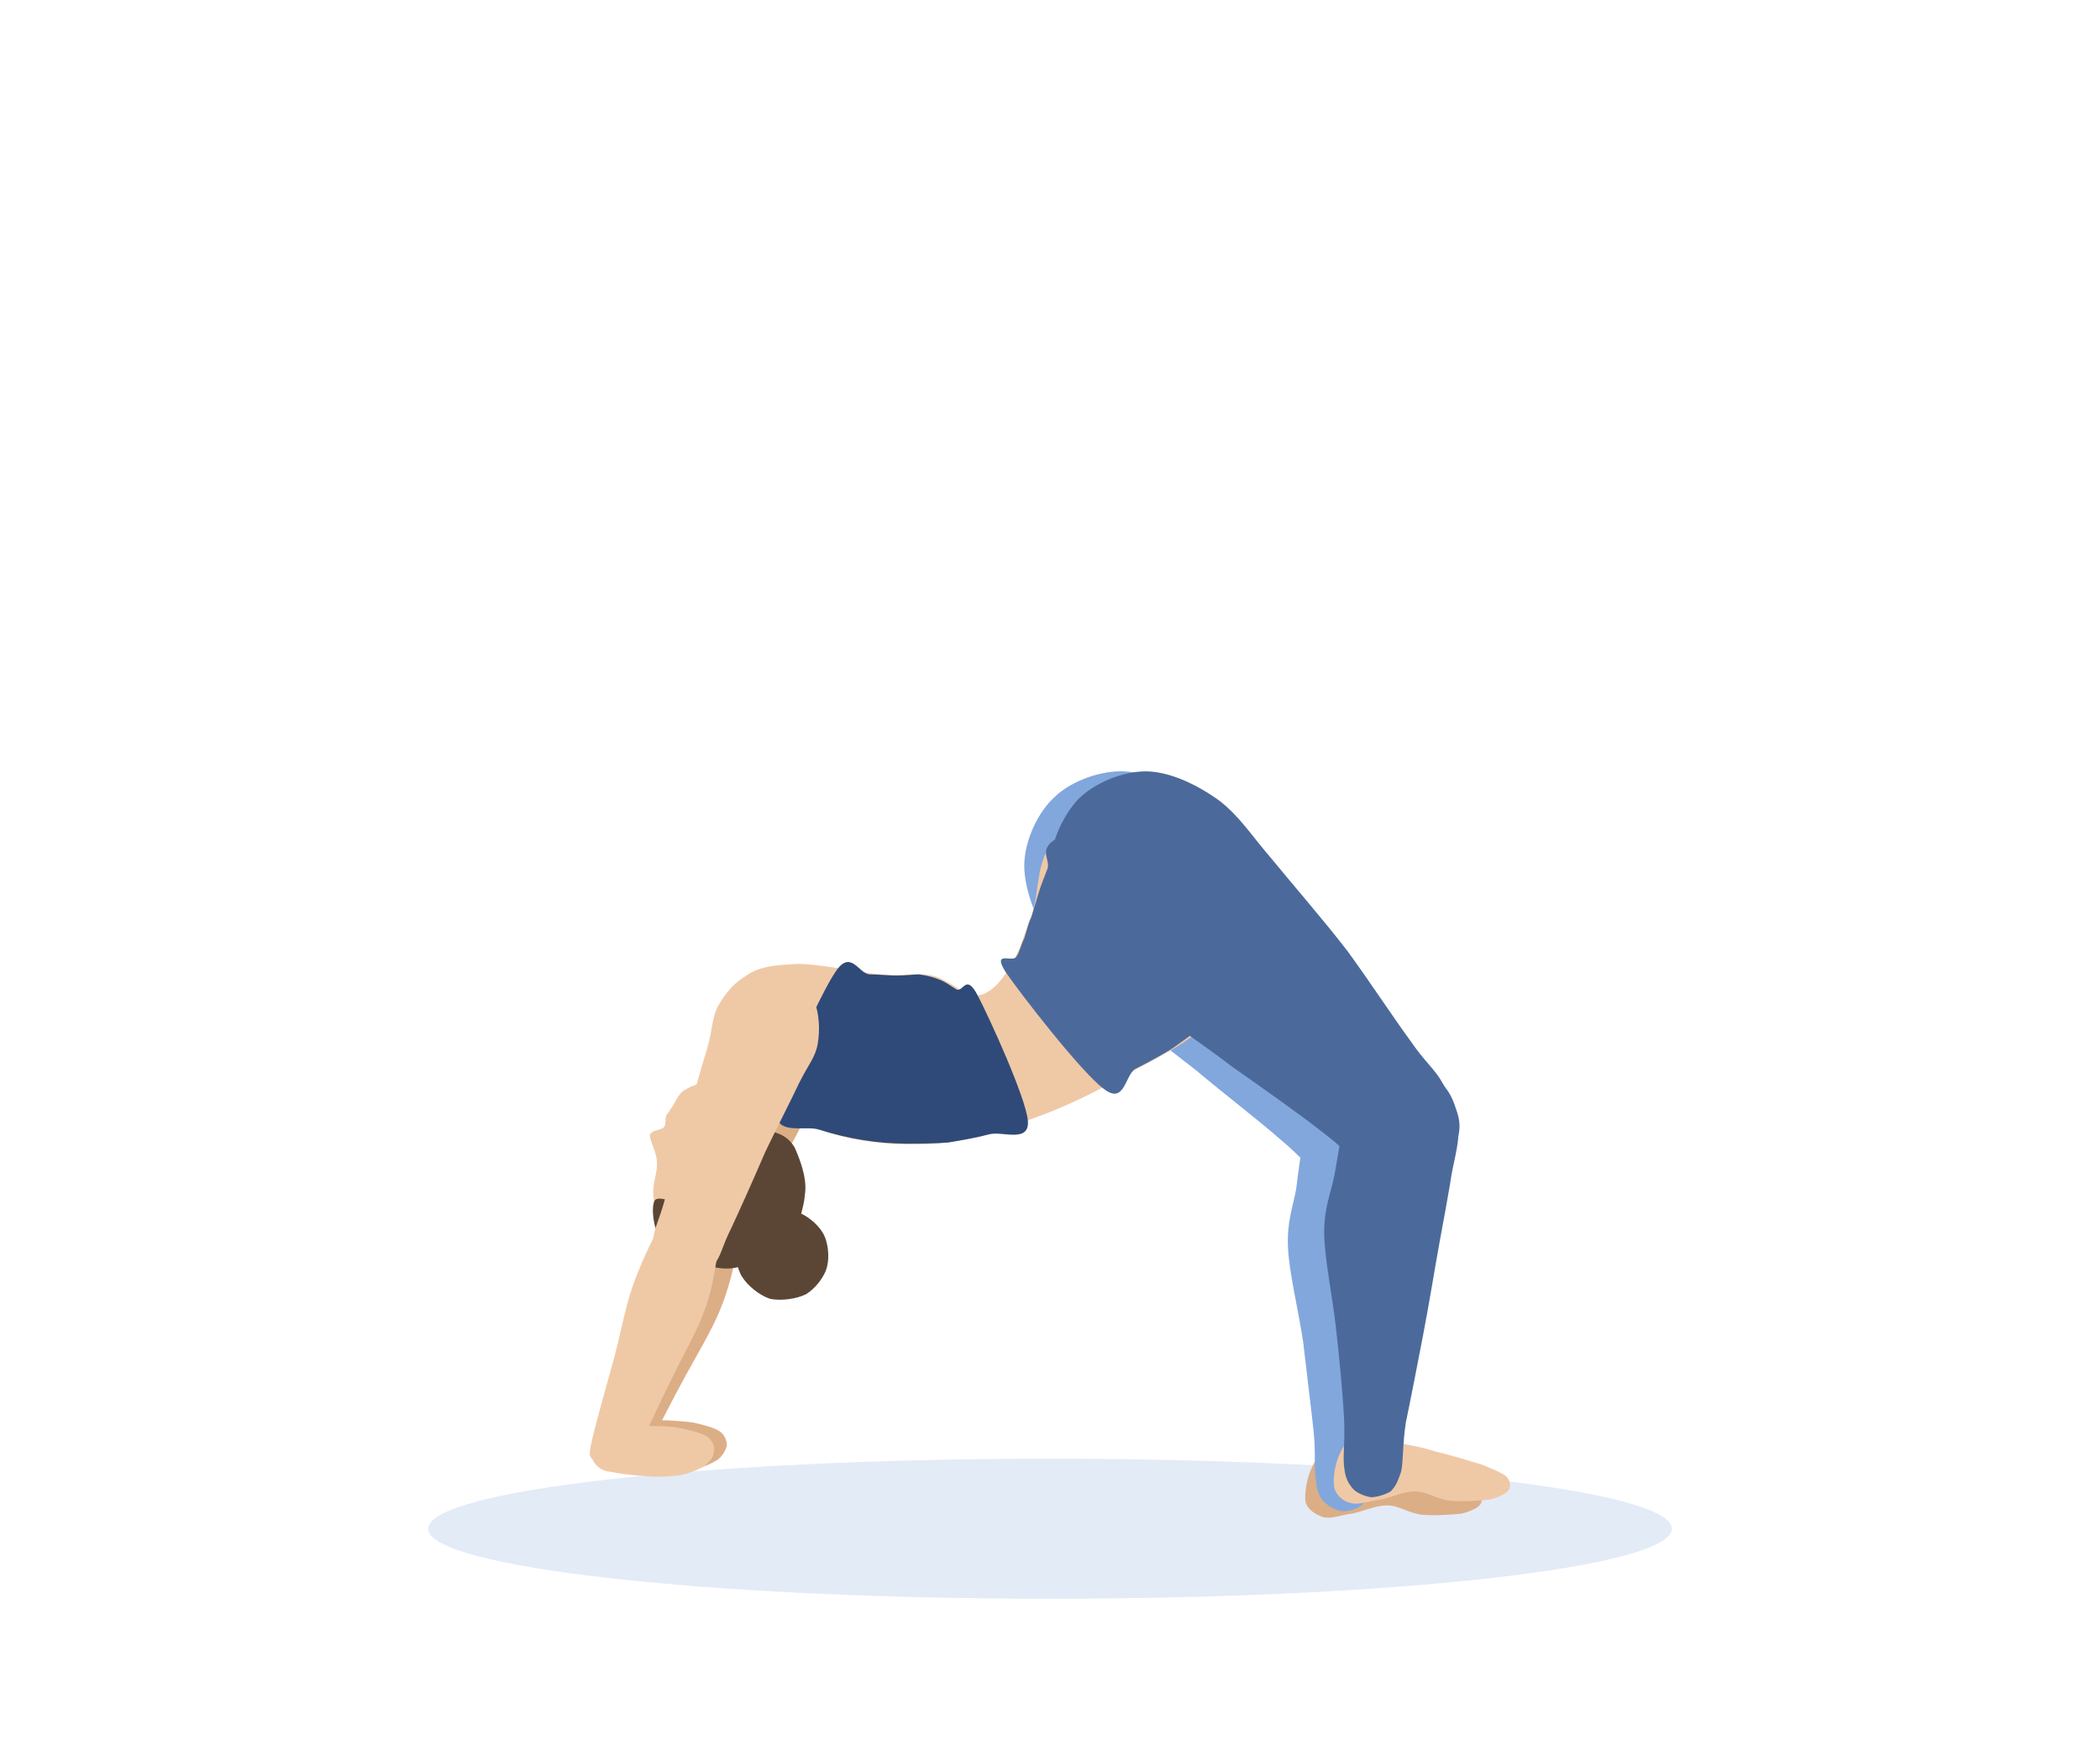
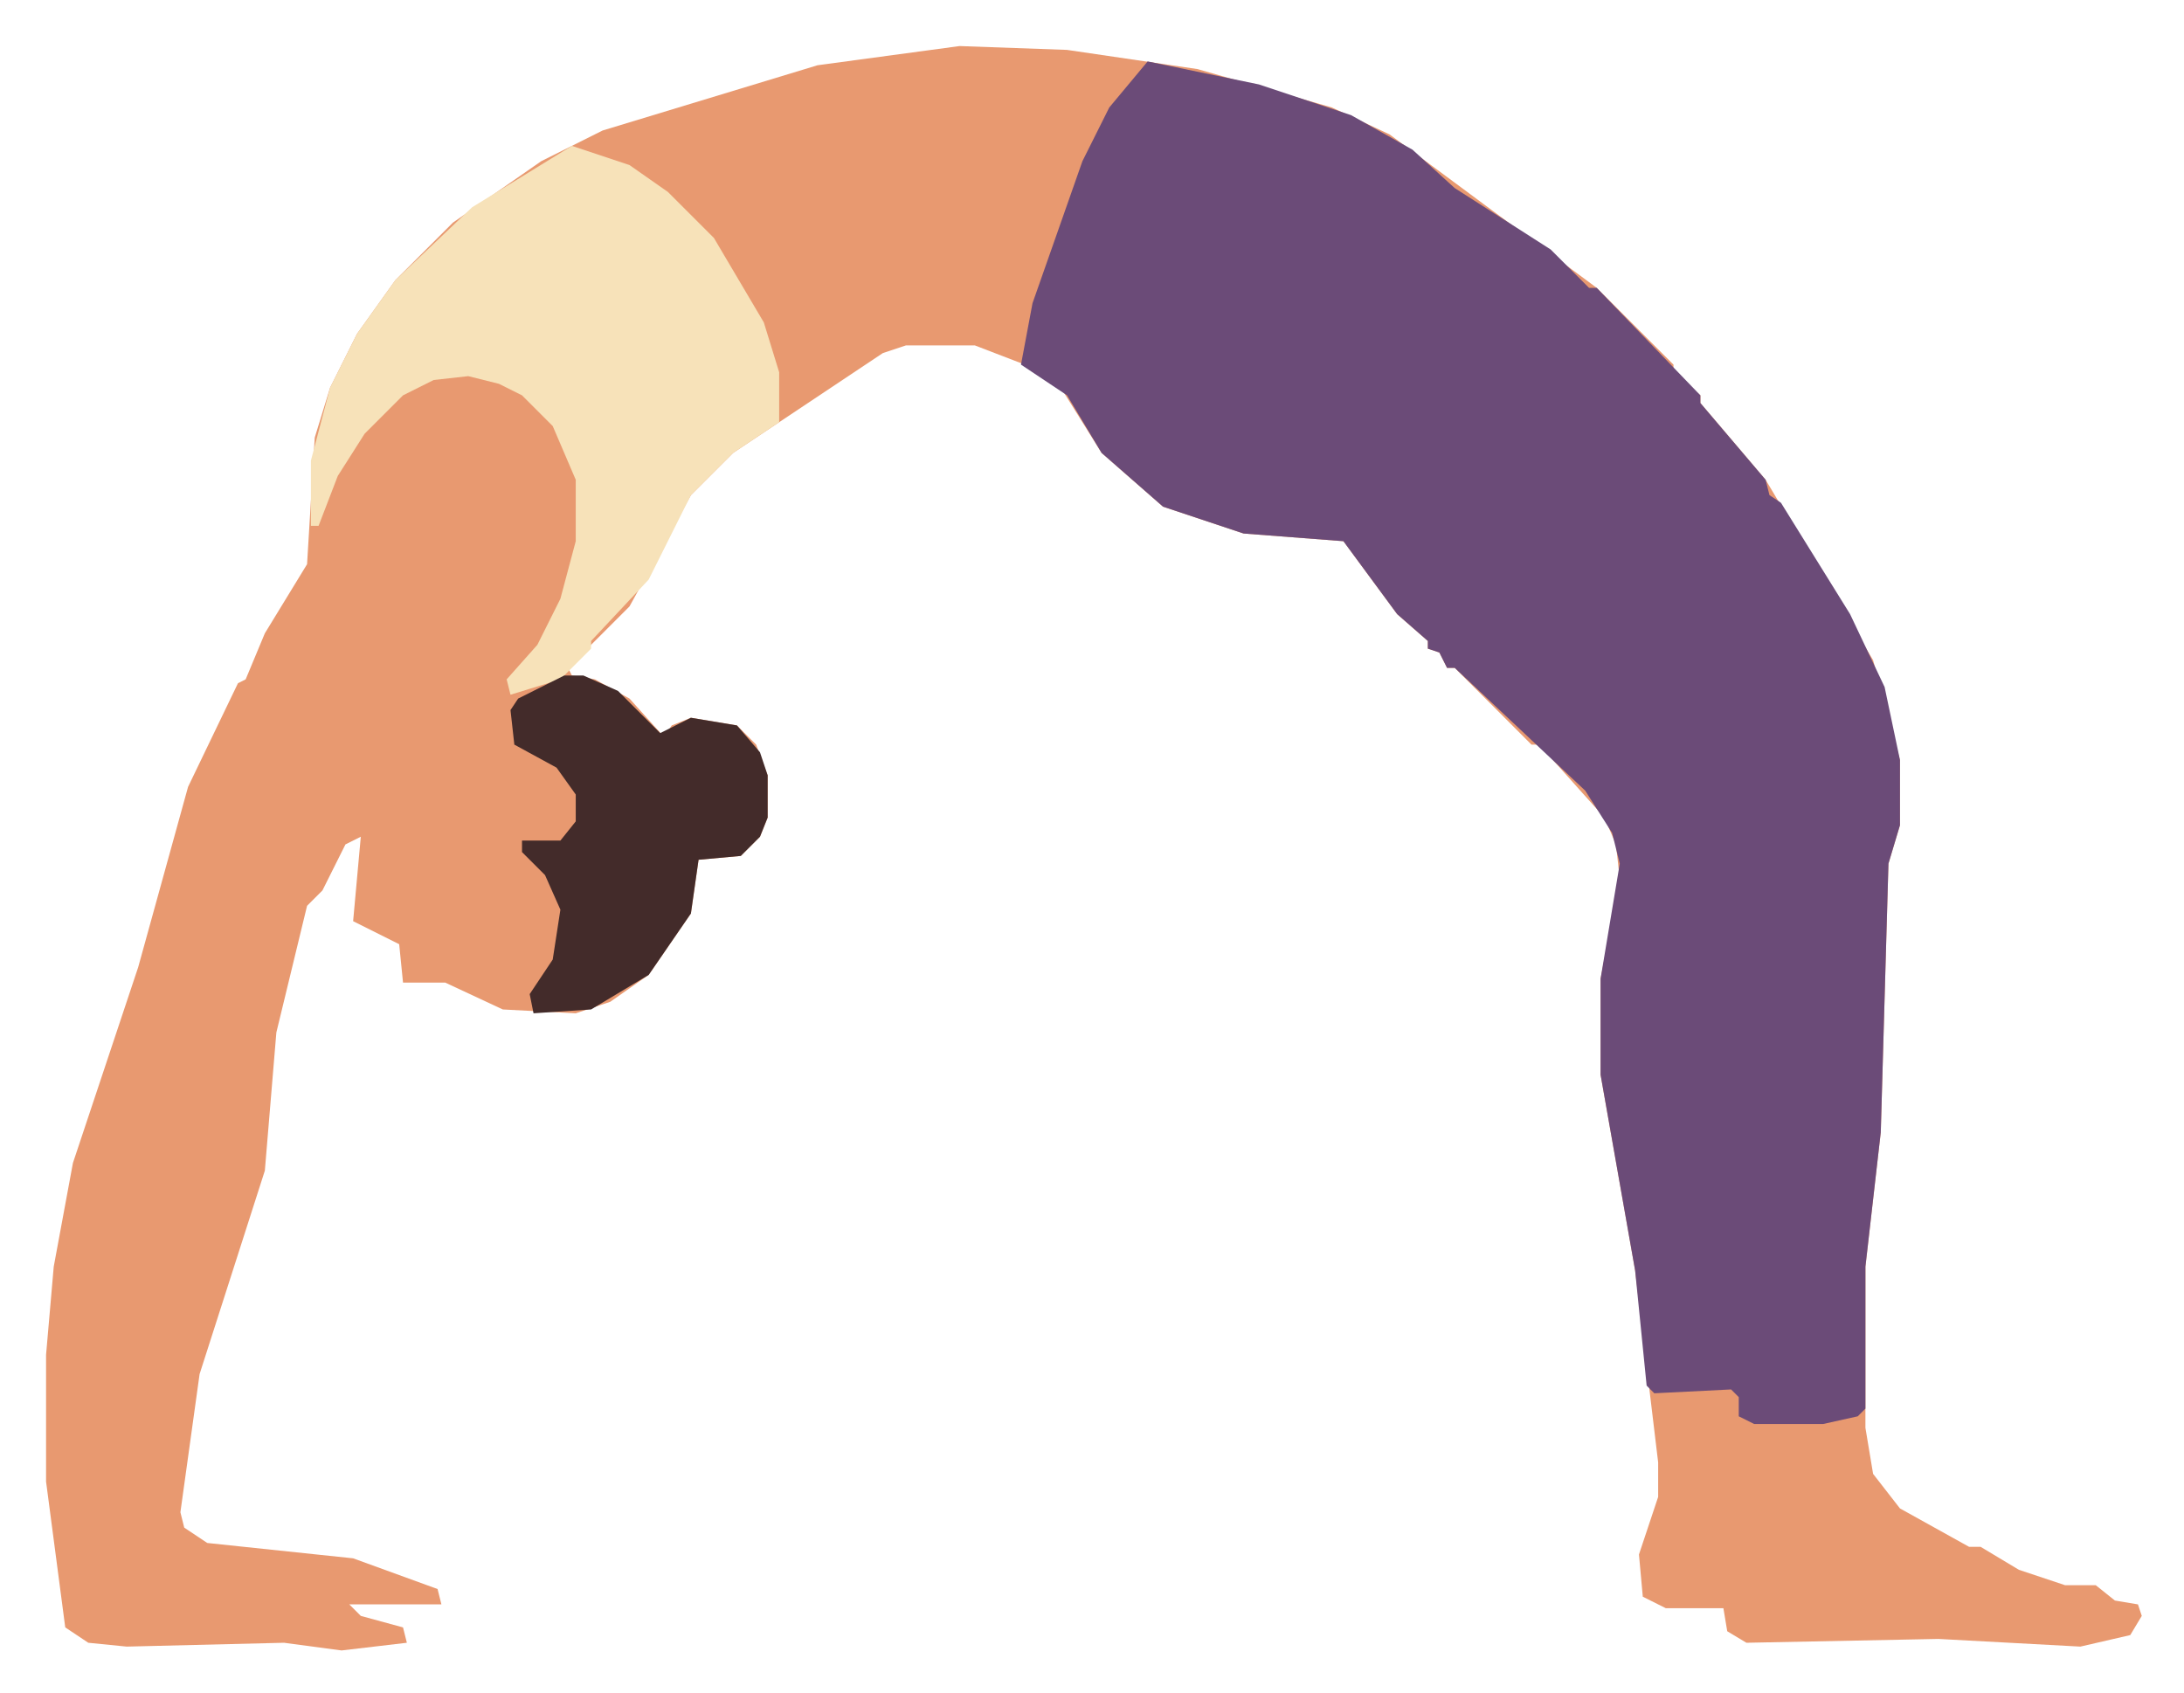
- <svg xmlns="http://www.w3.org/2000/svg" viewBox="0 0 180 150" width="180" height="150">
-   <ellipse cx="90" cy="131" rx="53.3" ry="6" fill="#e3ebf7" />
-   <path d="M52.8 125.4C53.5 125.8 55.3 125.9 56.4 126C57.6 126.1 58.6 126.1 59.4 125.9C60.2 125.8 61 125.4 61.5 125.1C61.9 124.8 62.2 124.3 62.3 123.9C62.3 123.4 62.1 122.9 61.6 122.6C61.1 122.3 60.3 122.1 59.4 121.9C58.6 121.8 57.6 121.7 56.4 121.7C55.3 121.7 53.5 121.7 52.8 122C52.1 122.4 52 123.2 52 123.7C52 124.3 52.1 125.1 52.8 125.4Z" fill="#dcae86" />
-   <path d="M57.7 105.8C57.1 106.7 56.3 108.2 55.7 109.9C55.1 111.6 54.6 113.8 53.9 116C53.2 118.2 52.1 121.6 51.7 123C51.4 124.4 51.6 124.1 51.8 124.5C51.9 124.9 52.4 125.3 52.8 125.5C53.2 125.7 53.8 125.7 54.2 125.5C54.6 125.3 54.5 125.7 55.3 124.5C56 123.2 57.6 120 58.7 118C59.8 116 61 114 61.7 112.3C62.4 110.6 62.8 109 63 107.9C63.2 106.8 63.1 106.3 62.9 105.7C62.6 105 62 104.4 61.4 104.2C60.8 103.9 59.9 103.9 59.3 104.2C58.7 104.5 58.3 104.8 57.7 105.8Z" fill="#dcae86" />
-   <path d="M63.9 86.1C63.3 87.2 63.3 88.1 62.8 89.7C62.3 91.3 61.5 93.8 60.8 95.9C60.1 98.1 59.1 101.2 58.6 102.8C58.1 104.5 57.8 104.9 57.7 105.8C57.5 106.6 57.5 107.4 57.8 108C58 108.6 58.7 109.2 59.2 109.5C59.8 109.7 60.7 109.7 61.3 109.5C62 109.2 62.5 108.6 63 107.9C63.5 107.2 63.6 106.7 64.3 105.1C65.1 103.6 66.5 100.7 67.5 98.7C68.6 96.6 69.8 94.4 70.6 92.8C71.4 91.3 72.1 90.7 72.3 89.6C72.6 88.4 72.5 86.9 72.1 85.9C71.7 84.9 70.7 84 69.7 83.6C68.8 83.2 67.3 83.2 66.4 83.6C65.4 84 64.5 85.1 63.9 86.1Z" fill="#dcae86" />
-   <path d="M113.7 124.4C114.5 124.2 115.9 124.6 117.1 124.8C118.3 124.9 119.5 125.2 120.7 125.6C122 125.9 123.6 126.3 124.6 126.7C125.6 127.1 126.3 127.4 126.7 127.7C127 128.1 127.1 128.5 126.9 128.9C126.7 129.2 126.1 129.5 125.3 129.7C124.5 129.8 122.9 129.9 121.9 129.8C120.8 129.7 119.9 129 118.9 129C117.9 129 116.9 129.5 115.9 129.7C115 129.8 114.1 130.2 113.4 130C112.8 129.8 112.1 129.4 111.9 128.7C111.8 128.1 112 126.8 112.3 126.1C112.6 125.4 112.9 124.6 113.7 124.4Z" fill="#dcae86" />
-   <path d="M102.5 68.9C104.2 70.3 105 71.9 106.8 74.2C108.5 76.4 111 79.7 112.8 82.4C114.6 85.1 116.5 88.4 117.8 90.3C119.1 92.3 119.8 92.9 120.4 94.2C121.1 95.4 121.7 96.7 121.6 97.8C121.6 99 120.9 100.3 120.1 101.1C119.3 101.8 117.8 102.4 116.7 102.3C115.5 102.2 114.3 101.5 113.2 100.7C112 99.9 111.5 99.1 109.7 97.6C108 96.1 105 93.8 102.5 91.7C99.9 89.7 96.6 87.1 94.5 85.2C92.4 83.3 90.9 82.3 89.8 80.4C88.7 78.5 87.7 75.9 87.8 73.9C87.9 71.9 89 69.5 90.5 68.2C91.9 66.9 94.4 66 96.4 66.1C98.4 66.2 100.8 67.6 102.5 68.9Z" fill="#82a7dd" />
-   <path d="M121.6 97.7C121.7 99.1 121.2 100.8 121 102.4C120.8 104 120.6 105.3 120.3 107.4C120 109.6 119.6 112.8 119.2 115.4C118.8 118 118.2 121.1 118 123C117.7 125 117.8 126.2 117.6 127.2C117.5 128.1 117.2 128.5 116.8 128.9C116.4 129.3 115.7 129.5 115.1 129.5C114.6 129.5 113.9 129.1 113.5 128.7C113.1 128.3 112.9 127.9 112.8 126.9C112.6 125.9 112.8 124.7 112.6 122.7C112.4 120.8 112 117.6 111.7 115C111.3 112.3 110.5 109.1 110.4 106.9C110.3 104.7 110.8 103.5 111.1 101.9C111.3 100.3 111.5 98.5 111.9 97.2C112.3 95.8 112.8 94.5 113.7 93.8C114.6 93 116 92.5 117.1 92.6C118.2 92.7 119.5 93.3 120.3 94.1C121 95 121.5 96.3 121.6 97.7Z" fill="#82a7dd" />
-   <path d="M90.5 71.9C88.8 73.5 89.1 76.3 88.5 78.2C87.8 80 87.4 81.6 86.6 82.8C85.9 84 84.9 85.2 83.8 85.3C82.7 85.4 81.3 83.9 79.9 83.6C78.5 83.3 77.3 83.7 75.4 83.5C73.5 83.3 70.3 82.6 68.4 82.6C66.4 82.7 64.9 82.8 63.7 83.8C62.5 84.8 61.4 87 61.2 88.5C61.1 90.1 61.2 91.7 63 93.2C64.7 94.6 68.7 96.4 71.5 97.2C74.4 98 77.4 98.2 80.2 98C82.9 97.8 85.5 96.9 88.1 96C90.7 95.1 93.1 94 95.8 92.5C98.4 91 101.8 89.6 104 87.2C106.1 84.8 108.1 80.5 108.4 77.9C108.7 75.3 107.2 73.1 105.6 71.6C104 70 101.3 68.4 98.8 68.4C96.3 68.5 92.2 70.2 90.5 71.9Z" fill="#efc9a6" />
-   <path d="M90.5 71.9C89 72.8 90 73.6 89.8 74.4C89.5 75.2 89.2 75.9 89 76.6C88.8 77.3 88.6 77.9 88.4 78.6C88.1 79.2 88 79.8 87.8 80.4C87.5 81 87.4 81.6 87.1 82C86.8 82.5 85 81.4 86.2 83.3C87.5 85.2 92.7 91.9 94.6 93.3C96.4 94.7 96.4 92.2 97.3 91.6C98.3 91.1 99.4 90.5 100.4 89.9C101.4 89.2 102.4 88.5 103.3 87.7C104.2 86.9 105.1 86 105.7 84.9C106.4 83.9 106.7 82.7 107.2 81.5C107.6 80.4 108.7 79.6 108.4 77.9C108.2 76.3 107.2 73.1 105.6 71.6C104 70 101.3 68.4 98.8 68.4C96.3 68.5 92 70.9 90.5 71.9Z" fill="#4b6a9b" />
-   <path d="M83.8 85.3C82.8 83.4 82.6 85 82 84.8C81.5 84.5 81 84.1 80.4 83.9C79.9 83.7 79.4 83.6 78.8 83.5C78.3 83.5 77.6 83.6 76.9 83.6C76.2 83.6 75.4 83.5 74.5 83.5C73.6 83.4 72.9 81.3 71.6 83.3C70.3 85.2 66.8 92.9 66.6 95.1C66.3 97.4 69 96.4 70.2 96.8C71.5 97.2 72.7 97.5 74 97.7C75.2 97.9 76.5 98 77.7 98C78.9 98 80.1 98 81.3 97.9C82.5 97.7 83.7 97.5 84.8 97.2C85.9 96.9 88.3 98 88.1 96C87.9 94 84.8 87.2 83.8 85.3Z" fill="#2f4a78" />
-   <path d="M69 88.7C68.8 89.9 67.6 91.8 67 93.5C66.5 95.1 66.3 97.3 65.8 98.4C65.4 99.6 65 99.9 64.4 100.2C63.8 100.5 63 100.6 62.3 100.5C61.7 100.3 61 99.8 60.7 99.2C60.3 98.6 60.1 98.2 60.3 97C60.5 95.8 61.4 93.7 61.8 92C62.1 90.4 62 88.1 62.4 86.9C62.8 85.7 63.4 85.2 64.1 84.8C64.8 84.4 65.9 84.3 66.6 84.5C67.4 84.7 68.2 85.3 68.6 86C69 86.7 69.3 87.4 69 88.7Z" fill="#efc9a6" />
-   <path d="M63.2 106.5C63 107.4 63.1 108.6 63.6 109.4C64.1 110.2 65.1 111 66 111.3C67 111.5 68.3 111.3 69.1 110.9C69.9 110.4 70.7 109.4 70.9 108.5C71.1 107.7 71 106.4 70.5 105.6C70 104.8 69 104 68.1 103.8C67.1 103.5 65.8 103.7 65 104.1C64.2 104.6 63.4 105.6 63.2 106.5Z" fill="#5b4636" />
-   <path d="M60.4 107.6C58.9 107.5 57.7 106.5 56.9 105.6C56.2 104.8 56.1 103.4 56 102.4C55.9 101.4 56.4 100.4 56.3 99.6C56.3 98.7 55.7 97.8 55.7 97.3C55.8 96.8 56.6 96.9 56.9 96.6C57.1 96.4 57 95.9 57.1 95.6C57.2 95.4 57.3 95.4 57.5 95C57.8 94.7 58.1 93.7 58.7 93.4C59.3 93 60.5 92.6 61.3 92.8C62.2 92.9 63.1 93.7 63.7 94.3C64.3 95 64.3 95.9 65 96.6C65.7 97.3 67.4 97.6 68 98.6C68.6 99.5 69 101 68.7 102.3C68.4 103.6 67.5 105.7 66.1 106.6C64.7 107.4 61.9 107.8 60.4 107.6Z" fill="#efc9a6" />
-   <path d="M56.1 102.9C56.4 102.4 57.5 103.1 58.3 102.8C59.1 102.5 60.3 102 61 101.4C61.7 100.8 61.9 99.9 62.4 99.2C63 98.5 63.6 97.7 64.2 97.3C64.9 97 65.7 96.9 66.3 97C67 97.2 67.6 97.5 68.1 98.3C68.5 99.2 69.2 100.9 69 102.3C68.9 103.6 68.3 105.6 67.3 106.6C66.3 107.7 64.5 108.4 63.2 108.6C61.9 108.9 60.7 108.5 59.6 108.1C58.5 107.7 57.1 107 56.6 106.1C56 105.3 55.8 103.5 56.1 102.9Z" fill="#5b4636" />
-   <path d="M116.1 123.2C116.9 123 118.3 123.4 119.5 123.6C120.7 123.8 121.9 124 123.1 124.4C124.4 124.7 126 125.2 127 125.5C128 125.9 128.7 126.2 129.1 126.5C129.5 126.9 129.5 127.4 129.3 127.7C129.1 128 128.5 128.3 127.7 128.5C126.9 128.6 125.3 128.7 124.3 128.6C123.2 128.5 122.3 127.8 121.3 127.8C120.3 127.8 119.3 128.3 118.4 128.5C117.4 128.6 116.5 129 115.8 128.8C115.2 128.7 114.6 128.2 114.4 127.6C114.2 126.9 114.4 125.7 114.7 124.9C115 124.2 115.3 123.5 116.1 123.2Z" fill="#efc9a6" />
-   <path d="M104.5 68.6C106.2 69.9 107.2 71.5 109 73.6C110.8 75.8 113.5 78.9 115.5 81.5C117.4 84.1 119.5 87.3 120.9 89.2C122.2 91.1 123 91.6 123.7 92.9C124.4 94.1 125.1 95.3 125.1 96.5C125.1 97.6 124.5 99 123.7 99.8C122.9 100.6 121.5 101.2 120.4 101.2C119.2 101.2 118 100.5 116.8 99.8C115.6 99.1 115.1 98.3 113.2 96.9C111.3 95.4 108.3 93.3 105.6 91.4C103 89.4 99.5 87.1 97.3 85.3C95.1 83.5 93.6 82.5 92.4 80.7C91.1 78.9 90 76.3 90 74.3C90 72.3 91.1 69.9 92.4 68.5C93.8 67.1 96.2 66.1 98.2 66.1C100.3 66.1 102.7 67.3 104.5 68.6Z" fill="#4b6a9b" />
-   <path d="M125 96.7C125.1 98.1 124.5 99.8 124.3 101.4C124 103.1 123.8 104.3 123.4 106.4C123 108.6 122.5 111.7 122 114.3C121.5 116.9 120.9 120 120.5 121.9C120.2 123.9 120.3 125.1 120.1 126.1C119.8 127 119.6 127.4 119.2 127.8C118.7 128.1 118 128.3 117.5 128.3C116.9 128.2 116.2 127.9 115.9 127.5C115.5 127 115.3 126.6 115.2 125.6C115.1 124.6 115.3 123.5 115.2 121.5C115.1 119.5 114.8 116.3 114.5 113.7C114.2 111 113.5 107.7 113.5 105.6C113.5 103.4 114.1 102.2 114.4 100.6C114.7 99 114.9 97.2 115.4 95.9C115.9 94.6 116.4 93.3 117.3 92.6C118.2 91.8 119.6 91.4 120.7 91.5C121.8 91.6 123.1 92.3 123.8 93.1C124.6 94 125 95.4 125 96.7Z" fill="#4b6a9b" />
-   <path d="M51.8 125.9C52.5 126.3 54.3 126.4 55.4 126.5C56.5 126.6 57.6 126.5 58.4 126.4C59.2 126.2 60 125.9 60.4 125.6C60.9 125.2 61.2 124.8 61.2 124.3C61.3 123.9 61 123.4 60.6 123.1C60.1 122.8 59.3 122.6 58.4 122.4C57.5 122.2 56.5 122.2 55.4 122.2C54.3 122.2 52.5 122.2 51.8 122.5C51 122.9 51 123.7 51 124.2C51 124.8 51 125.6 51.8 125.9Z" fill="#efc9a6" />
-   <path d="M56 106.1C55.5 107.1 54.8 108.6 54.2 110.3C53.6 112 53.2 114.3 52.6 116.5C52 118.7 51 122.2 50.7 123.6C50.4 125 50.6 124.7 50.8 125.1C51 125.5 51.4 125.9 51.8 126C52.2 126.2 52.8 126.1 53.2 126C53.6 125.8 53.6 126.2 54.3 124.9C55 123.6 56.5 120.3 57.5 118.3C58.5 116.2 59.7 114.2 60.3 112.5C61 110.8 61.2 109.2 61.4 108.1C61.5 106.9 61.5 106.4 61.2 105.8C60.9 105.2 60.3 104.6 59.7 104.4C59.1 104.2 58.2 104.2 57.6 104.5C57 104.8 56.6 105.1 56 106.1Z" fill="#efc9a6" />
-   <path d="M61.5 86.3C61 87.3 61.1 88.2 60.6 89.9C60.1 91.5 59.4 94 58.8 96.2C58.2 98.4 57.3 101.5 56.9 103.1C56.4 104.8 56.1 105.2 56 106.1C55.9 107 55.9 107.7 56.2 108.3C56.5 109 57.1 109.5 57.7 109.8C58.3 110 59.2 110 59.8 109.7C60.4 109.4 60.9 108.8 61.4 108.1C61.9 107.3 61.9 106.8 62.7 105.2C63.4 103.7 64.7 100.8 65.6 98.7C66.6 96.6 67.8 94.3 68.5 92.8C69.3 91.2 69.9 90.6 70.1 89.4C70.3 88.2 70.2 86.8 69.8 85.8C69.3 84.8 68.3 83.9 67.3 83.5C66.3 83.2 64.9 83.2 63.9 83.7C63 84.1 62.1 85.2 61.5 86.3Z" fill="#efc9a6" />
+ <svg xmlns="http://www.w3.org/2000/svg" viewBox="100 38 569 441" width="569" height="441" role="img" aria-labelledby="title desc">
+   <path d="M 350 50 L 378 51 L 412 56 L 447 66 L 462 73 L 516 113 L 536 133 L 536 135 L 543 141 L 543 143 L 560 163 L 588 210 L 595 236 L 595 253 L 592 263 L 590 333 L 586 368 L 586 410 L 588 422 L 595 431 L 613 441 L 616 441 L 626 447 L 638 451 L 646 451 L 651 455 L 657 456 L 658 459 L 655 464 L 642 467 L 605 465 L 555 466 L 550 463 L 549 457 L 534 457 L 528 454 L 527 443 L 532 428 L 532 419 L 526 369 L 517 318 L 517 293 L 522 267 L 521 258 L 518 251 L 501 232 L 499 232 L 479 212 L 477 212 L 475 208 L 472 207 L 472 205 L 464 198 L 450 179 L 424 177 L 403 170 L 387 156 L 377 140 L 367 133 L 354 128 L 336 128 L 330 130 L 291 156 L 280 167 L 264 196 L 248 212 L 249 214 L 255 215 L 264 220 L 273 230 L 275 227 L 280 225 L 292 227 L 297 232 L 300 240 L 300 251 L 298 256 L 293 261 L 282 262 L 280 276 L 269 292 L 259 299 L 250 302 L 231 301 L 216 294 L 205 294 L 204 284 L 192 278 L 194 256 L 190 258 L 184 270 L 180 274 L 172 307 L 169 343 L 152 396 L 147 432 L 148 436 L 154 440 L 192 444 L 214 452 L 215 456 L 191 456 L 194 459 L 205 462 L 206 466 L 189 468 L 174 466 L 133 467 L 123 466 L 117 462 L 112 424 L 112 391 L 114 368 L 119 341 L 136 290 L 149 243 L 162 216 L 164 215 L 169 203 L 180 185 L 182 152 L 186 139 L 193 125 L 203 111 L 218 96 L 241 80 L 257 72 L 313 55 Z" fill="#e89970" fill-rule="evenodd" />
+   <path d="M 249 76 L 264 81 L 274 88 L 286 100 L 299 122 L 303 135 L 303 148 L 291 156 L 280 167 L 269 189 L 254 205 L 254 207 L 246 215 L 233 219 L 232 215 L 240 206 L 246 194 L 250 179 L 250 163 L 244 149 L 236 141 L 230 138 L 222 136 L 213 137 L 205 141 L 195 151 L 188 162 L 183 175 L 181 175 L 181 158 L 186 139 L 193 125 L 203 111 L 223 92 Z" fill="#f7e2b9" fill-rule="evenodd" />
+   <path d="M 399 54 L 428 60 L 452 68 L 468 77 L 479 87 L 504 103 L 514 113 L 516 113 L 543 141 L 543 143 L 560 163 L 561 167 L 564 169 L 582 198 L 591 217 L 595 236 L 595 253 L 592 263 L 590 333 L 586 368 L 586 405 L 584 407 L 575 409 L 557 409 L 553 407 L 553 402 L 551 400 L 531 401 L 529 399 L 526 369 L 517 318 L 517 293 L 522 263 L 520 255 L 513 244 L 479 212 L 477 212 L 475 208 L 472 207 L 472 205 L 464 198 L 450 179 L 424 177 L 403 170 L 387 156 L 378 141 L 366 133 L 369 117 L 382 80 L 389 66 Z" fill="#6b4b78" fill-rule="evenodd" />
+   <path d="M 247 214 L 252 214 L 261 218 L 272 229 L 280 225 L 292 227 L 298 234 L 300 240 L 300 251 L 298 256 L 293 261 L 282 262 L 280 276 L 269 292 L 254 301 L 239 302 L 238 297 L 244 288 L 246 275 L 242 266 L 236 260 L 236 257 L 246 257 L 250 252 L 250 245 L 245 238 L 234 232 L 233 223 L 235 220 Z" fill="#432b2a" fill-rule="evenodd" />
</svg>
